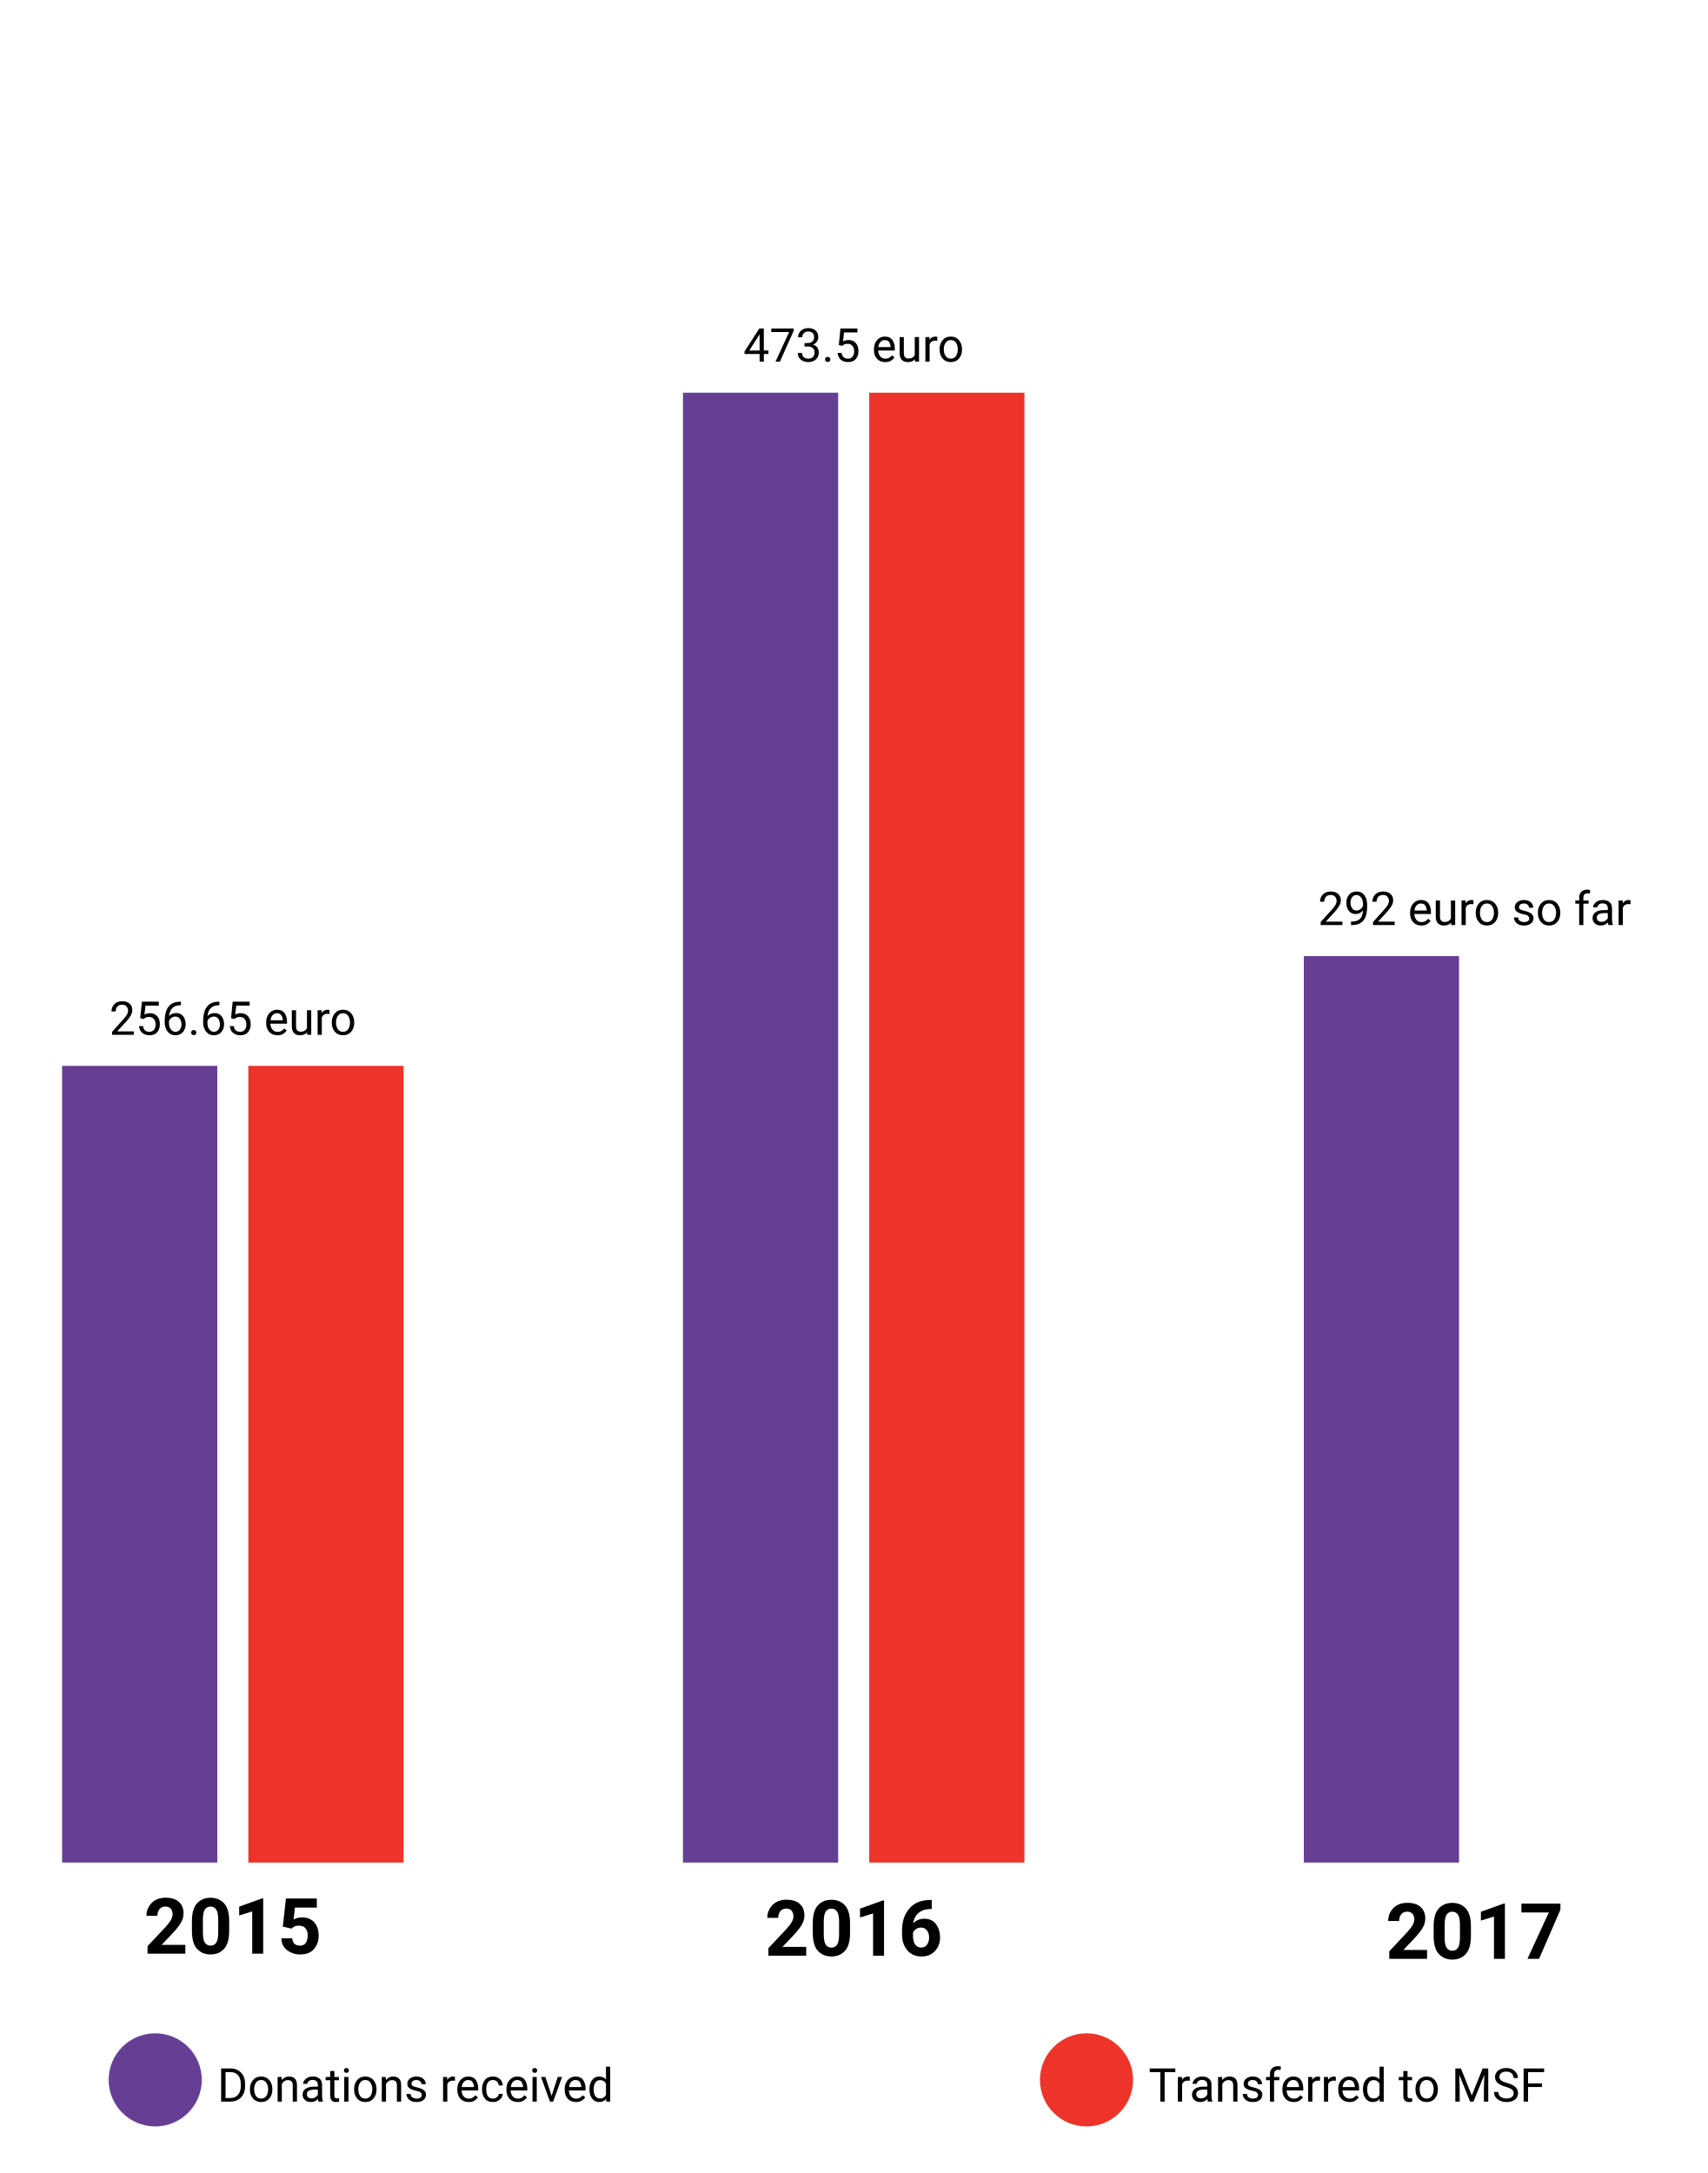
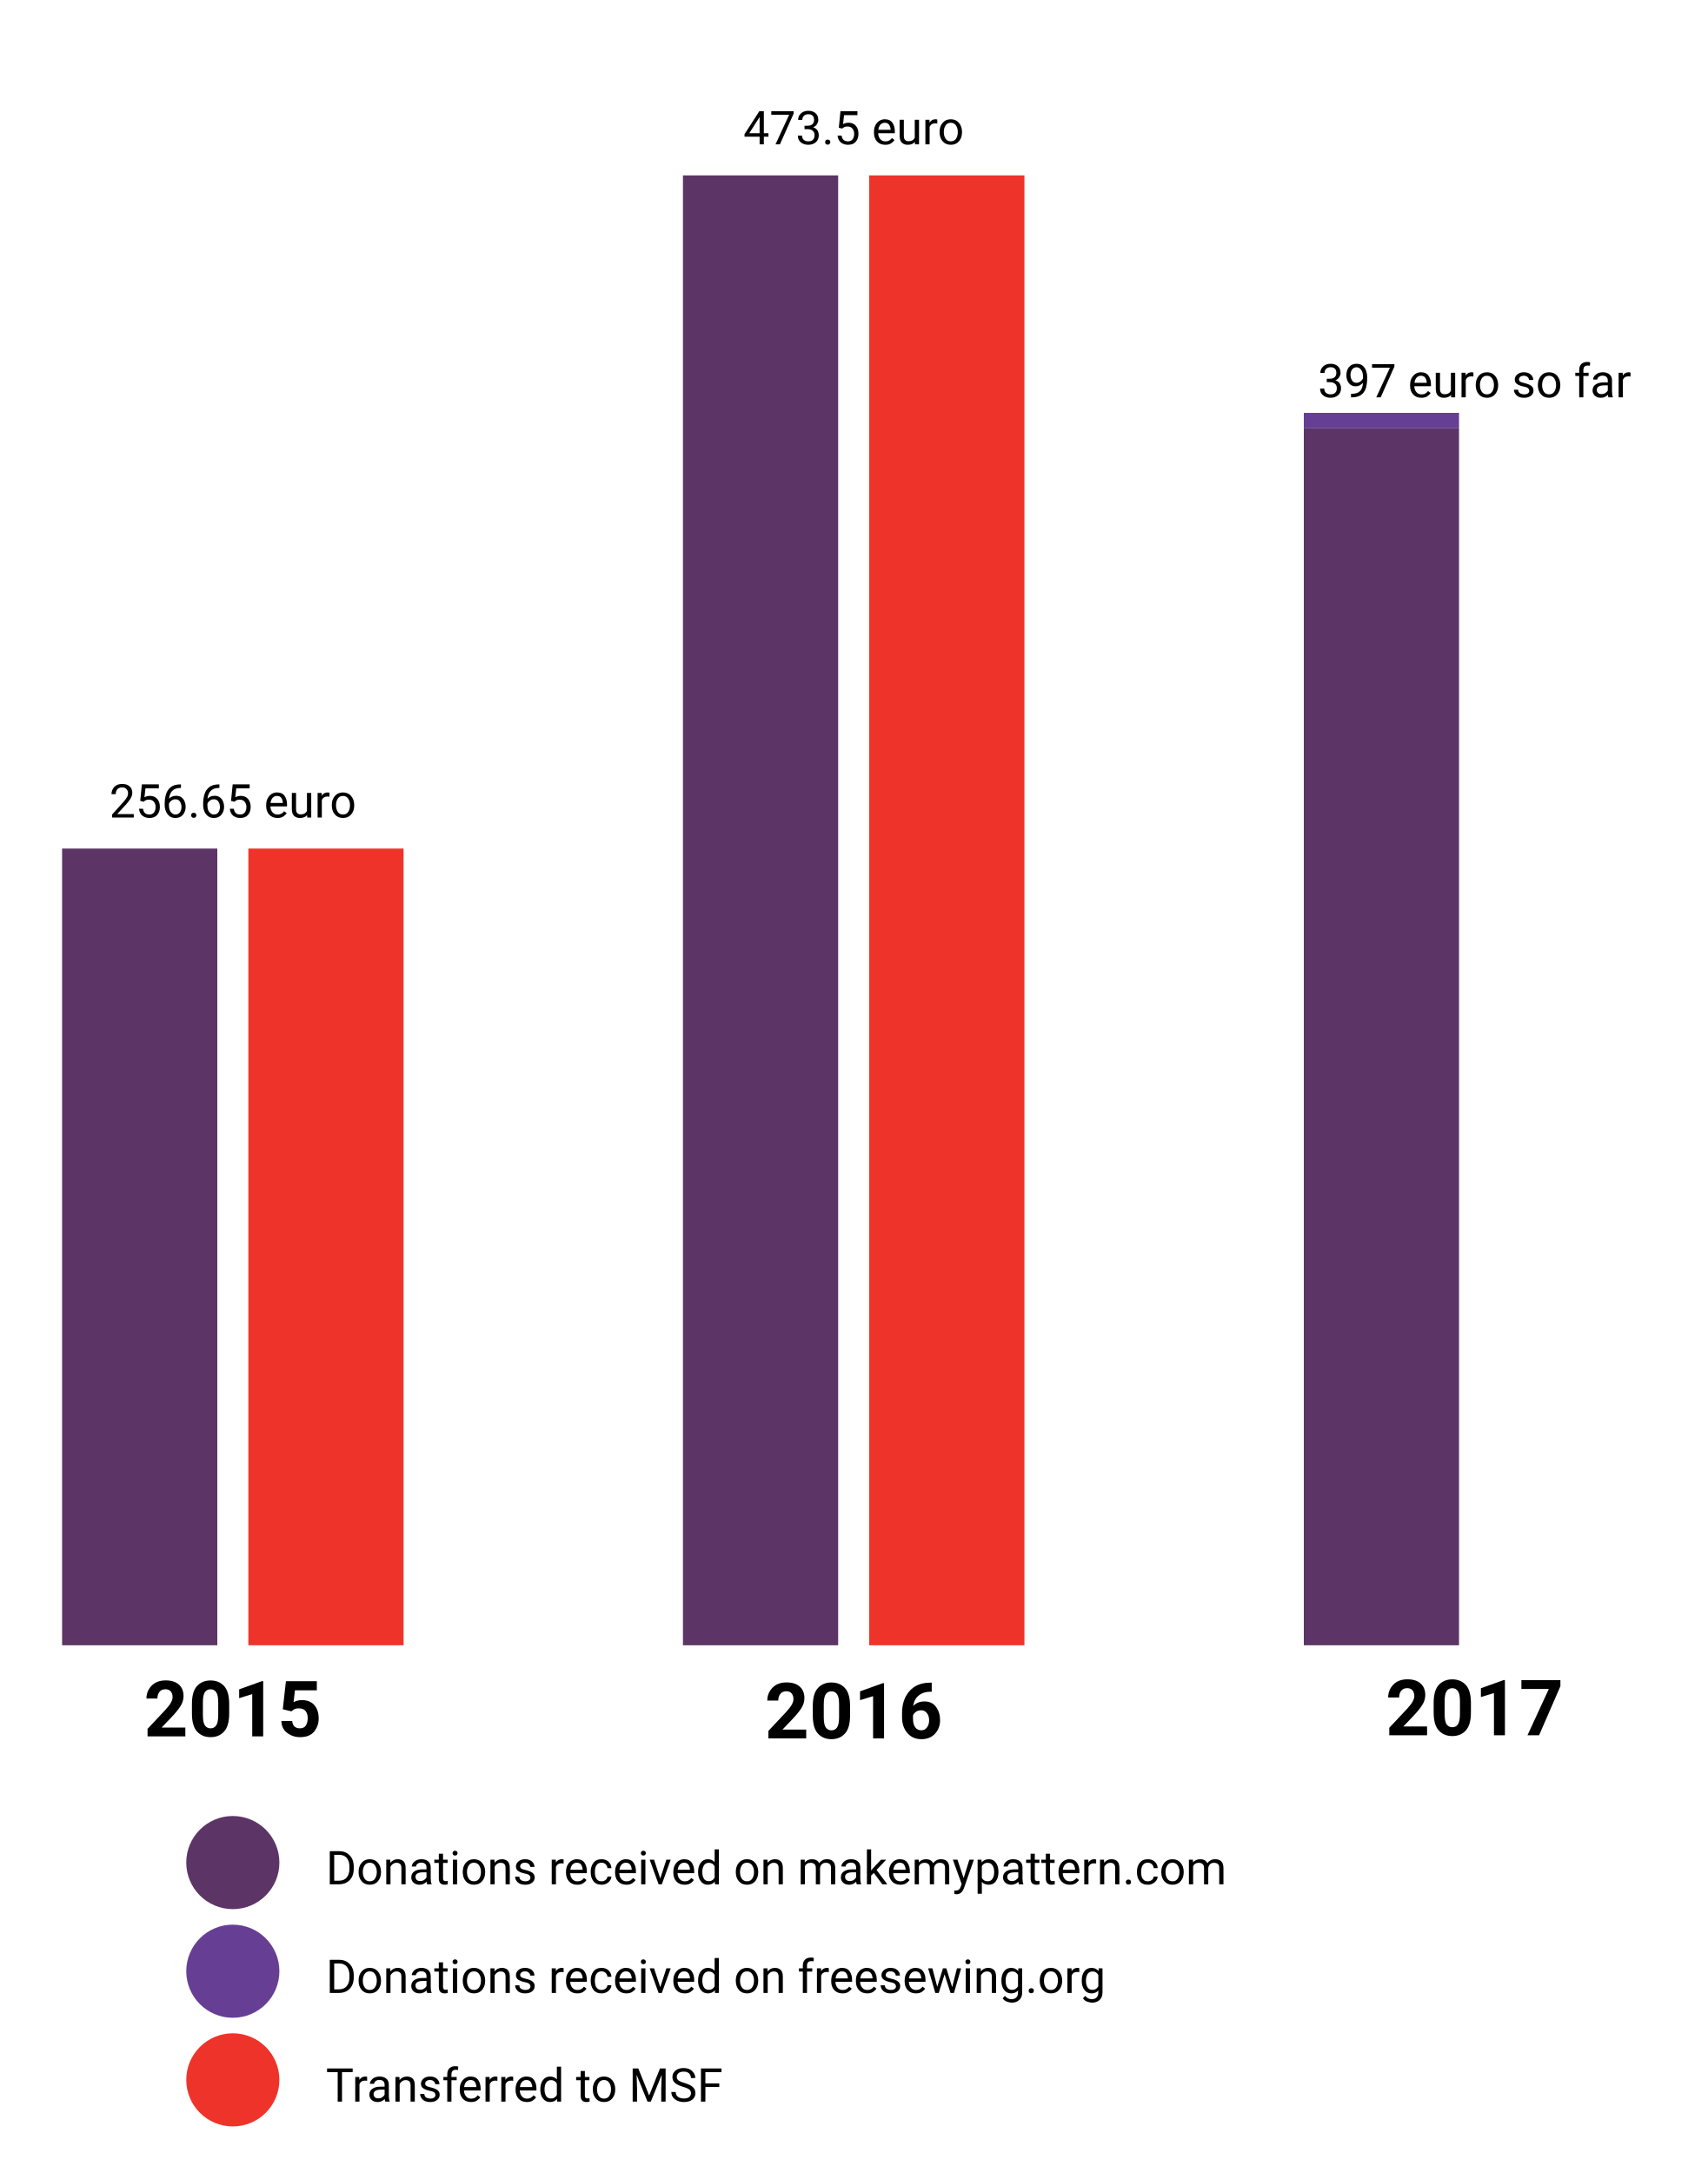
- <svg xmlns="http://www.w3.org/2000/svg" width="550" height="700" viewBox="0 -600 550 700">
+ <svg xmlns="http://www.w3.org/2000/svg" width="550" height="700" viewBox="0 -530 550 700">
  <style type="text/css">
    
+         rect.don.mmp{fill: #5c3566; stroke:none}
        rect.don{fill: #663f95; stroke:none}
        rect.msf{fill: #ee342a; stroke:none}
        text.fs{font-size:25px;font-family:-apple-system,system-ui,BlinkMacSystemFont,"Segoe UI",Roboto,"Helvetica Neue",Arial,sans-serif;fill:#000;text-anchor:middle;font-weight:600}
        text.sm{font-size:15px;font-family:-apple-system,system-ui,BlinkMacSystemFont,"Segoe UI",Roboto,"Helvetica Neue",Arial,sans-serif;fill:#000;text-anchor:middle;font-weight:400}
        text.legend{font-size:15px;font-family:-apple-system,system-ui,BlinkMacSystemFont,"Segoe UI",Roboto,"Helvetica Neue",Arial,sans-serif;fill:#000;text-anchor:start;font-weight:400}
    
    </style>
  <g transform="translate(0,-256.65)">
-     <rect height="256.65" width="50" class="don" x="20" y="0" />
+     <rect height="256.65" width="50" class="don mmp" x="20" y="0" />
    <rect height="256.65" width="50" class="msf" x="80" y="0" />
    <text class="fs" x="75" y="286">2015</text>
    <text class="sm" x="75" y="-10">256.65 euro</text>
  </g>
  <g transform="translate(0,-473.5)">
-     <rect height="473.5" width="50" class="don" x="220" y="0" />
+     <rect height="473.5" width="50" class="don mmp" x="220" y="0" />
    <rect height="473.5" width="50" class="msf" x="280" y="0" />
    <text class="fs" x="275" y="503.5">2016</text>
    <text class="sm" x="275" y="-10">473.5 euro</text>
  </g>
-   <g transform="translate(0,-292)">
-     <rect height="292" width="50" class="don" x="420" y="0" />
+   <g transform="translate(0,-392)">
+     <rect height="392" width="50" class="don mmp" x="420" y="0" />
    <rect height="0" width="50" class="msf" x="480" y="0" />
-     <text class="fs" x="475" y="323">2017</text>
-     <text class="sm" x="475" y="-10">292 euro so far</text>
+     <text class="fs" x="475" y="421">2017</text>
+     <text class="sm" x="475" y="-10">397 euro so far</text>
+   </g>
+   <g transform="translate(0,-397)">
+     <rect height="5" width="50" class="don" x="420" y="0" />
+     <rect height="0" width="50" class="msf" x="480" y="0" />
  </g>
  <g transform="translate(0,70)">
-     <circle cx="50" cy="0" r="15" fill="#663f95" />
-     <circle cx="350" cy="0" r="15" fill="#ee342a" />
-     <text class="legend" x="70" y="7">Donations received</text>
-     <text class="legend" x="370" y="7">Transferred to MSF</text>
+     <circle cx="75" cy="0" r="15" fill="#5c3566" />
+     <circle cx="75" cy="35" r="15" fill="#663f95" />
+     <circle cx="75" cy="70" r="15" fill="#ee342a" />
+     <text class="legend" x="105" y="7">Donations received on makemypattern.com</text>
+     <text class="legend" x="105" y="42">Donations received on freesewing.org</text>
+     <text class="legend" x="105" y="77">Transferred to MSF</text>
  </g>
</svg>
